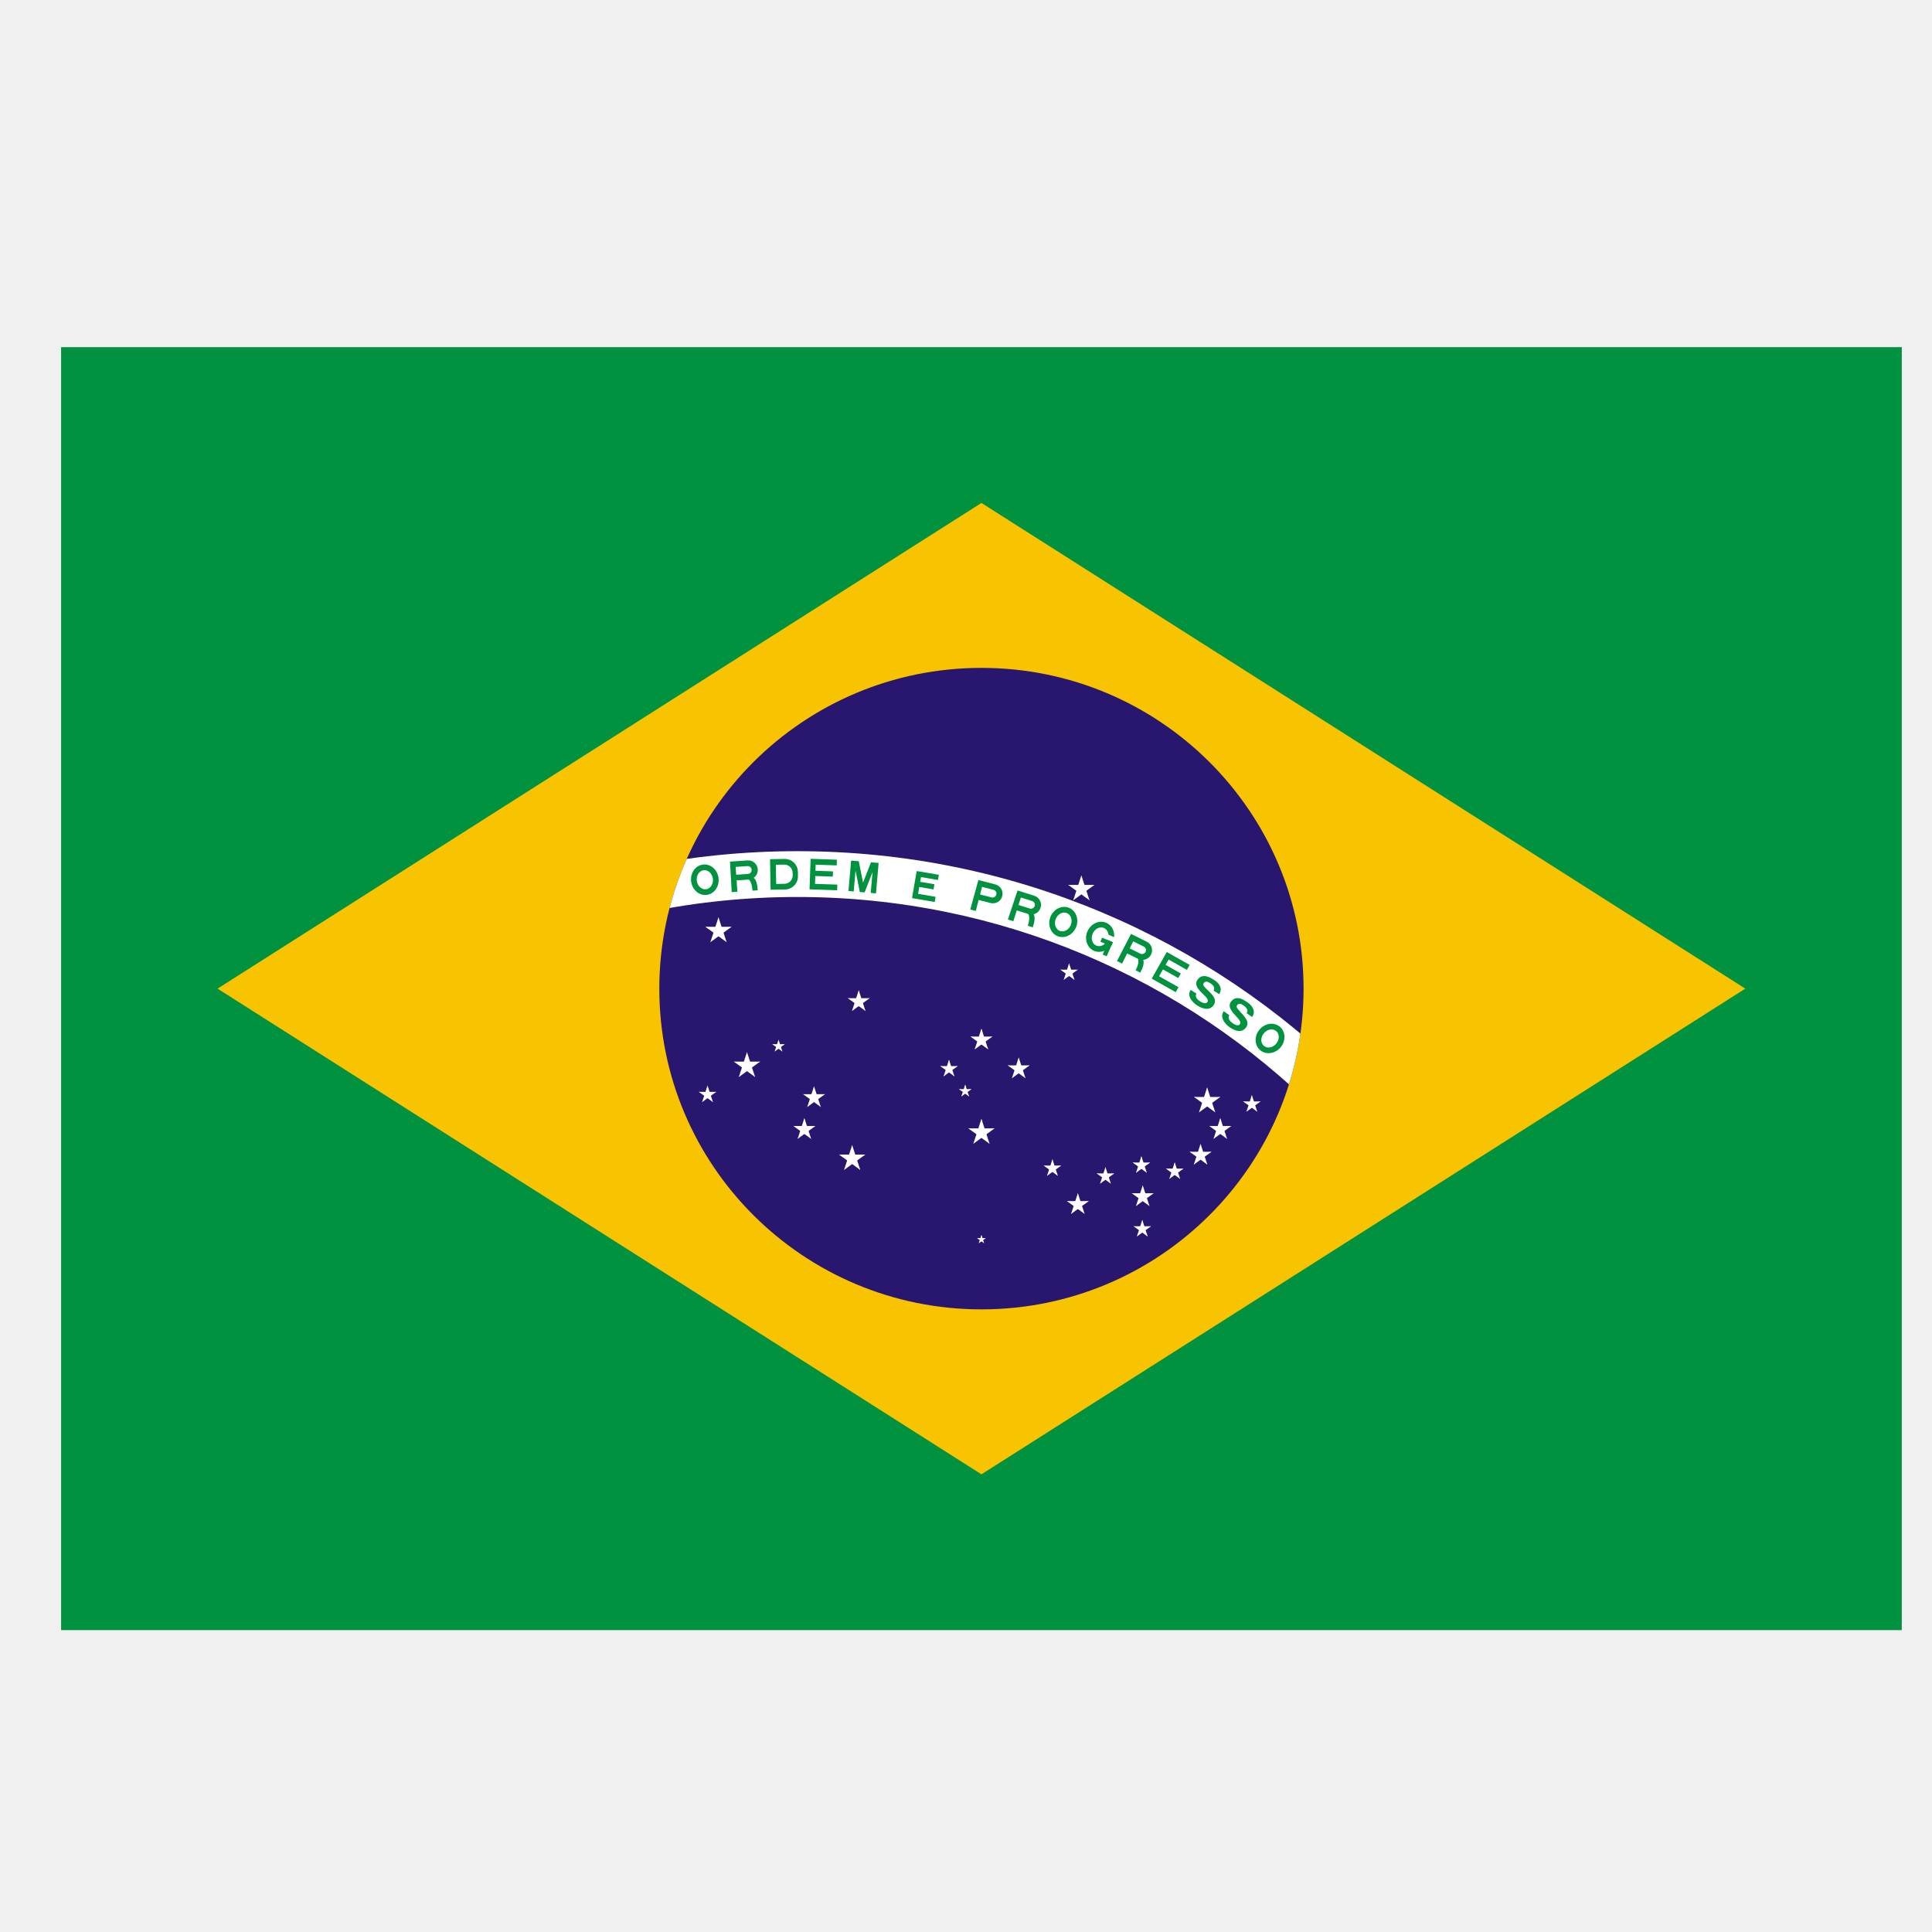
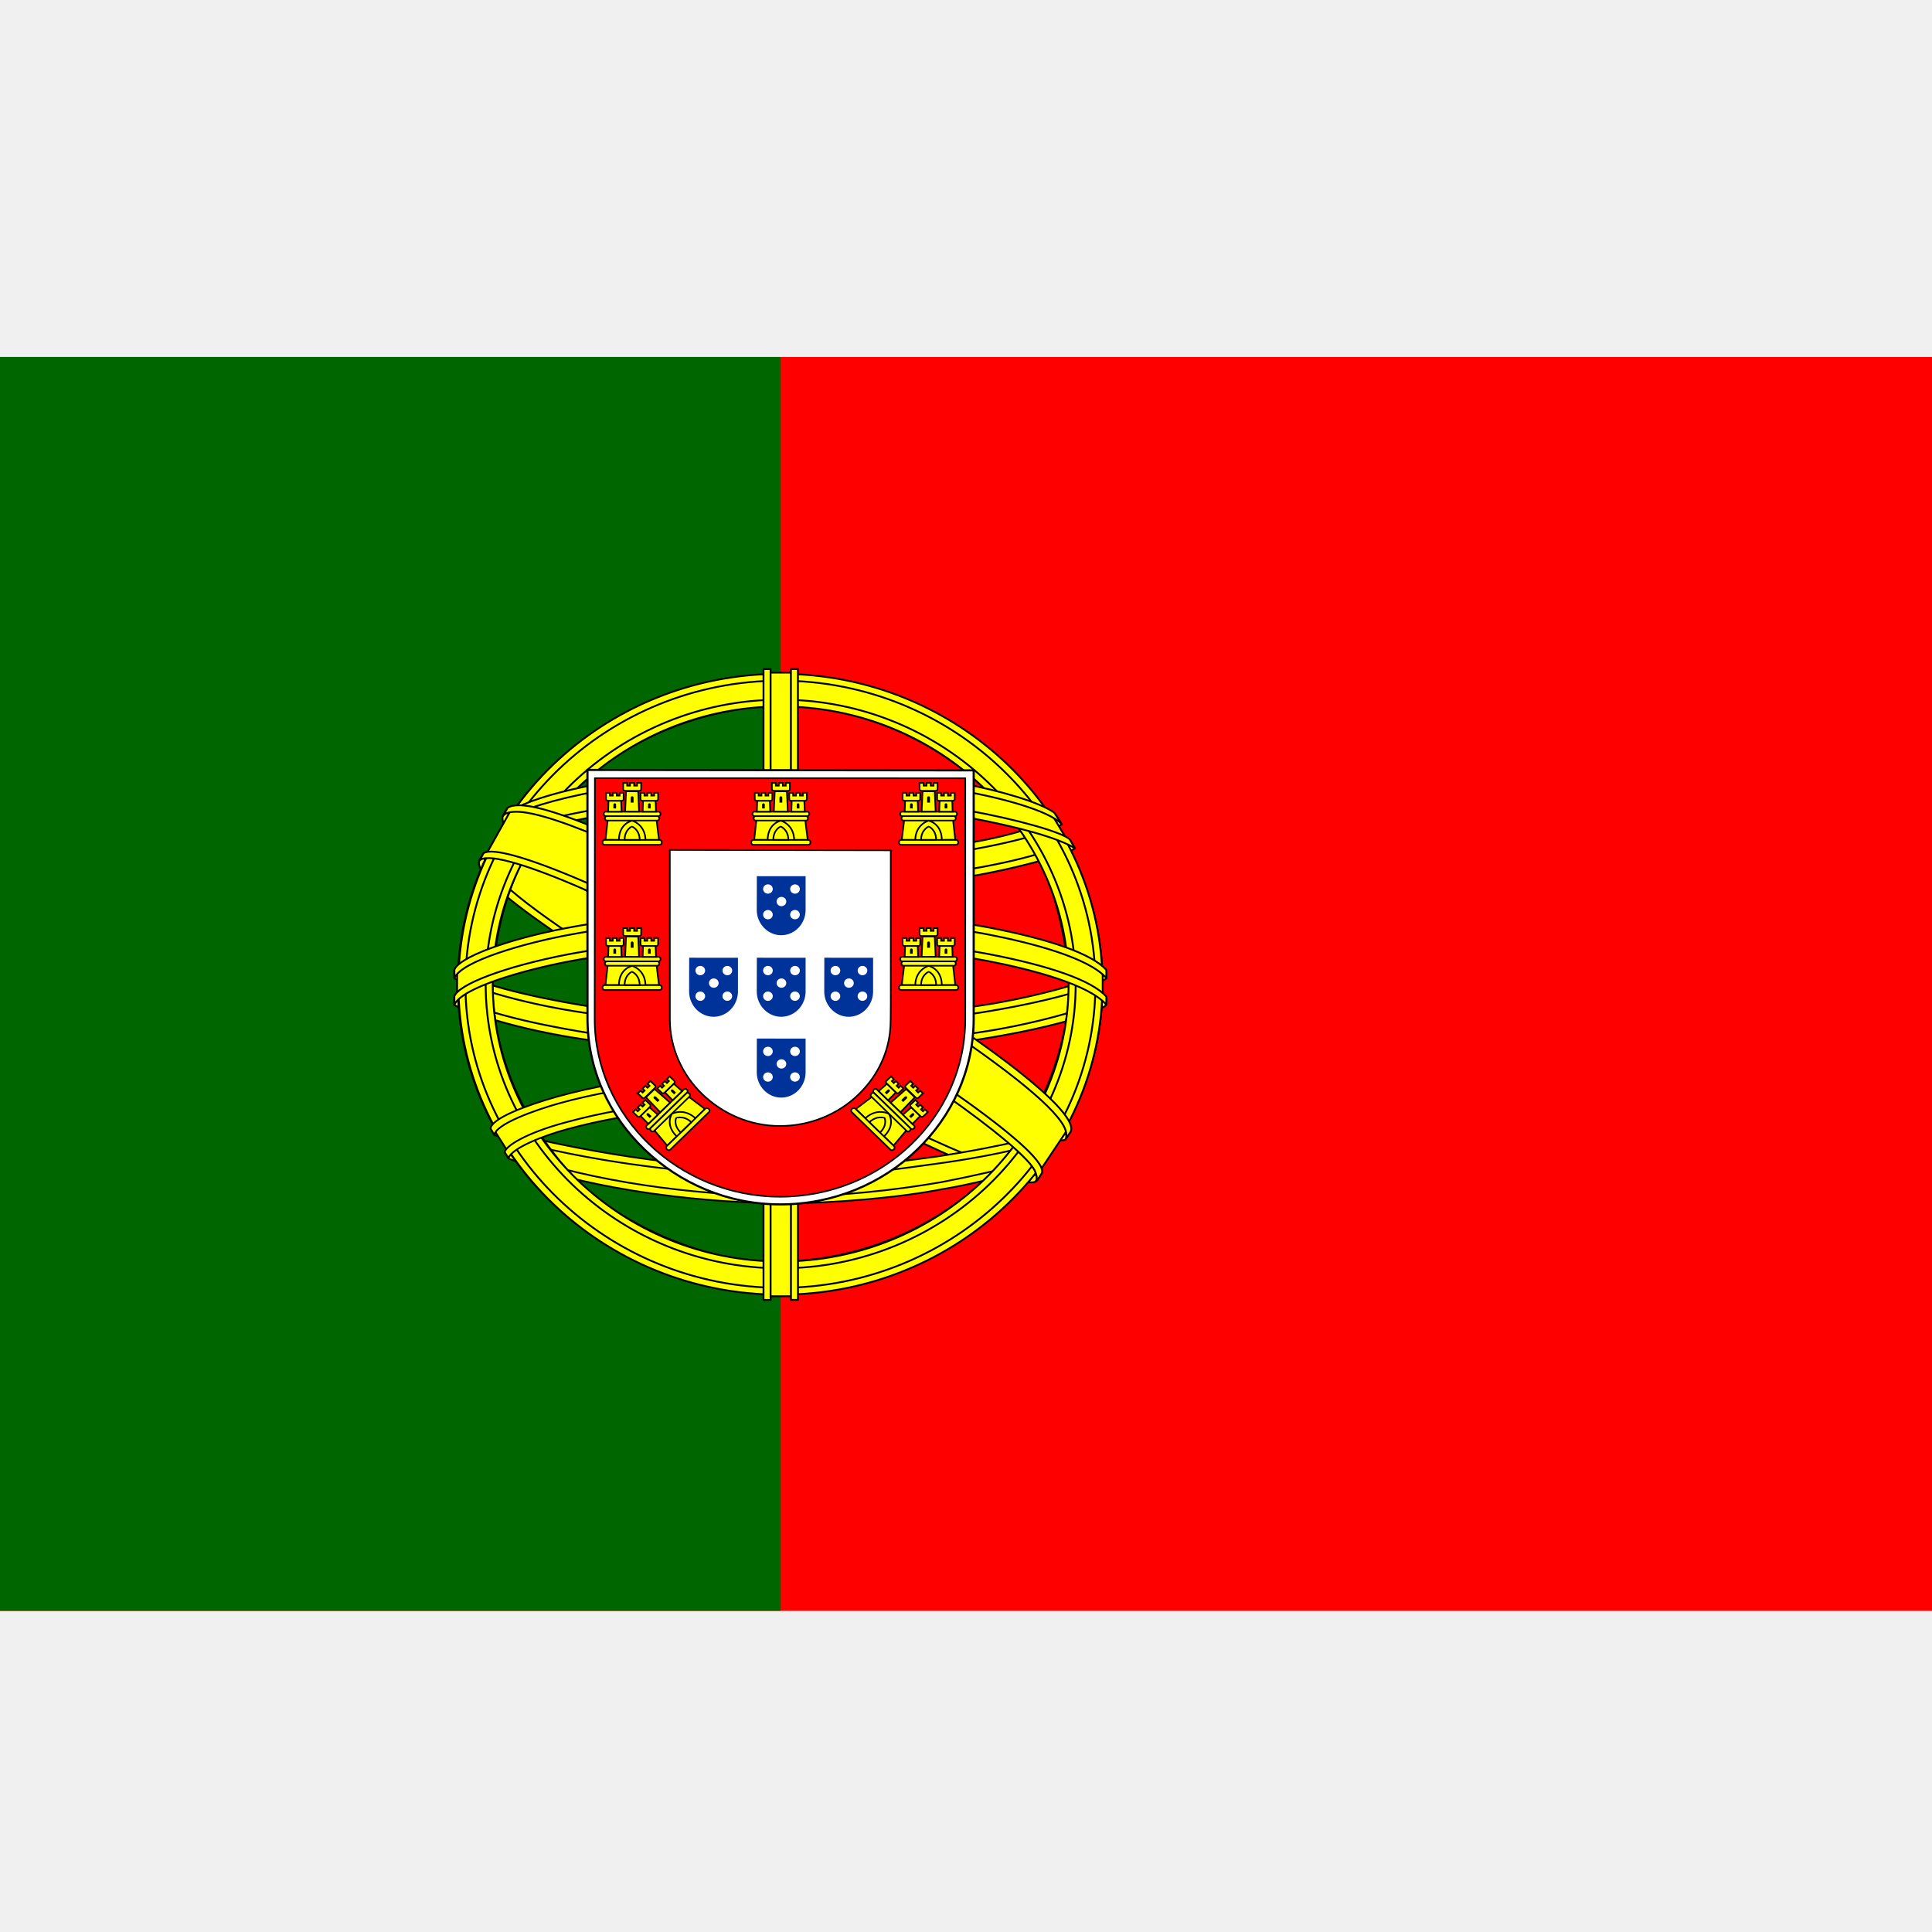
- <svg xmlns="http://www.w3.org/2000/svg" xmlns:xlink="http://www.w3.org/1999/xlink" height="256" width="256" version="1.1" viewBox="-2100 -1470 1493.333 1493.333">
-   <defs>
-     <path id="y" fill-rule="evenodd" d="m0 0a31.5 35 0 0 0 0 -70 31.5 35 0 0 0 0 70m0-13a18.5 22 0 0 0 0 -44 18.5 22 0 0 0 0 44" />
-     <g id="aa">
-       <use xlink:href="#ac" height="2940" width="4200" y="0" x="0" />
-       <path d="m28 0c0-10 0-32-15-32h-19c22 0 22 22 22 32" />
+ <svg xmlns="http://www.w3.org/2000/svg" xmlns:xlink="http://www.w3.org/1999/xlink" width="256" height="256" id="svg2" version="1.1">
+   <defs id="defs118" />
+   <g id="g3097" transform="matrix(0.4310345,0,0,0.4153613,0,47.3039)">
+     <rect id="rect4" height="400" width="600" x="0" y="0" style="fill:#ff0000" />
+     <rect id="rect6" height="400" width="240" x="0" y="0" style="fill:#006600" />
+     <g id="g8" style="fill:#ffff00;fill-rule:evenodd;stroke:#000000;stroke-width:0.573;stroke-linecap:round;stroke-linejoin:round">
+       <path id="path10" d="M 318.24,262.04 C 288.03,261.13 149.5,174.66 148.55,160.89 l 7.65,-12.757 c 13.741,19.966 155.36,104.06 169.27,101.08 l -7.23,12.823" />
+       <path id="path12" d="m 154.59,146.4 c -2.71,7.294 36.149,31.318 82.903,59.754 46.752,28.434 87.065,46.006 90.053,43.486 0.183,-0.325 1.47,-2.541 1.352,-2.523 -0.56,0.844 -1.923,1.11 -4.051,0.497 -12.631,-3.643 -45.575,-18.765 -86.374,-43.506 -40.798,-24.743 -76.294,-47.544 -81.811,-57.232 -0.384,-0.671 -0.657,-1.896 -0.601,-2.849 l -0.134,-0.002 -1.175,2.053 -0.161,0.322 h -8.8e-4 z m 164.36,116.04 c -0.512,0.93 -1.468,0.96 -3.282,0.761 -11.3,-1.251 -45.589,-17.925 -86.162,-42.213 -47.21,-28.26 -86.2,-54.01 -81.97,-60.74 l 1.151,-2.035 0.227,0.071 c -3.804,11.405 76.948,57.578 81.702,60.522 46.724,28.947 86.115,45.851 89.601,41.458 l -1.268,2.181 v -0.002 z" />
+       <path id="path14" d="m 240.17,169.23 c 30.237,-0.239 67.55,-4.132 89.023,-12.69 l -4.627,-7.517 c -12.692,7.025 -50.21,11.644 -84.652,12.335 -40.736,-0.375 -69.49,-4.168 -83.897,-13.835 l -4.367,8.005 c 26.484,11.207 53.623,13.587 88.52,13.703" />
+       <path id="path16" d="m 330.44,156.71 c -0.739,1.182 -14.743,6.011 -35.373,9.575 -13.988,2.132 -32.234,3.955 -55.004,3.978 -21.633,0.02 -39.305,-1.52 -52.684,-3.333 -21.656,-3.396 -32.833,-8.12 -36.965,-9.79 0.395,-0.786 0.649,-1.337 1.03,-2.071 11.895,4.736 23.124,7.592 36.279,9.616 13.291,1.8 30.75,3.362 52.276,3.342 22.664,-0.023 40.709,-1.984 54.616,-4.053 21.155,-3.412 32.711,-7.803 34.334,-9.842 l 1.494,2.579 h -0.002 z m -4.06,-7.623 c -2.293,1.841 -13.718,5.893 -33.819,9.103 -13.415,1.923 -30.472,3.643 -52.265,3.664 -20.704,0.02 -37.619,-1.375 -50.485,-3.249 -20.414,-2.666 -31.279,-7.475 -35.196,-8.878 0.39,-0.674 0.787,-1.342 1.194,-2.014 3.048,1.535 13.533,5.791 34.226,8.722 12.72,1.804 29.661,3.148 50.262,3.127 21.69,-0.022 38.553,-1.776 51.883,-3.688 20.205,-2.78 31.077,-7.947 32.728,-9.241 l 1.473,2.451 v 0.002 z" />
+       <path id="path18" d="m 140.88,205.66 c 18.598,10.003 59.905,15.044 98.994,15.391 35.591,0.056 81.958,-5.502 99.297,-14.69 l -0.477,-10.012 c -5.425,8.477 -55.113,16.609 -99.206,16.276 -44.093,-0.333 -85.038,-7.143 -98.687,-15.959 l 0.079,8.991" />
+       <path id="path20" d="m 340.12,204.22 8.8e-4,2.387 c -2.606,3.116 -18.946,7.825 -39.437,11.142 -15.595,2.391 -35.927,4.194 -61.262,4.194 -24.069,0 -43.263,-1.716 -58.148,-4.001 -23.529,-3.426 -38.579,-9.426 -41.6,-11.217 l 0.013,-2.785 c 9.075,6.033 33.661,10.447 41.917,11.798 14.788,2.27 33.868,3.973 57.817,3.973 25.216,0 45.434,-1.791 60.931,-4.166 14.701,-2.124 35.644,-7.646 39.767,-11.324 h 8.8e-4 z m 0.01,-8.492 8.8e-4,2.387 c -2.606,3.114 -18.946,7.824 -39.437,11.14 -15.595,2.391 -35.927,4.194 -61.262,4.194 -24.069,0 -43.263,-1.714 -58.148,-4.001 -23.529,-3.425 -38.579,-9.425 -41.6,-11.216 l 0.013,-2.785 c 9.075,6.032 33.661,10.447 41.917,11.796 14.788,2.272 33.868,3.976 57.817,3.976 25.216,0 45.434,-1.792 60.931,-4.169 14.701,-2.124 35.644,-7.646 39.767,-11.324 l 8.8e-4,0.002 z" />
+       <path id="path22" d="m 239.79,260.32 c -42.772,-0.255 -79.421,-11.659 -87.16,-13.544 l 5.643,8.834 c 13.67,5.75 49.424,14.32 81.927,13.371 32.504,-0.948 60.91,-3.466 80.928,-13.211 l 5.786,-9.155 c -13.642,6.425 -60.068,13.639 -87.125,13.705" />
+       <path id="path24" d="m 323.3,253.72 c -0.85,1.299 -1.717,2.582 -2.596,3.829 -9.442,3.329 -24.319,6.824 -30.597,7.844 -12.824,2.642 -32.665,4.594 -50.274,4.603 -37.89,-0.555 -68.905,-7.972 -83.496,-14.299 l -1.177,-2.024 0.192,-0.304 1.997,0.774 c 25.948,9.283 55.091,12.987 82.698,13.652 17.538,0.062 35.095,-2.01 49.292,-4.549 21.771,-4.362 30.574,-7.65 33.275,-9.14 l 0.687,-0.385 h -8.8e-4 z m 5.017,-8.275 c 0.022,0.026 0.044,0.05 0.065,0.078 -0.636,1.073 -1.291,2.165 -1.962,3.262 -5.036,1.8 -18.702,5.799 -38.659,8.589 -13.149,1.791 -21.322,3.526 -47.479,4.034 -49.015,-1.247 -80.75,-10.831 -88.289,-13.195 l -1.117,-2.143 c 28.406,7.415 57.422,12.592 89.408,13.121 23.931,-0.51 34.112,-2.272 47.152,-4.05 23.271,-3.619 34.996,-7.45 38.515,-8.556 -0.044,-0.064 -0.096,-0.131 -0.154,-0.199 l 2.523,-0.943 -0.002,0.002 z" style="stroke-width:0.55" />
+       <path id="path26" d="m 328.83,197.76 c 0.139,28.137 -14.26,53.386 -25.858,64.525 -16.408,15.759 -38.163,25.896 -63.569,26.363 -28.37,0.521 -55.12,-17.974 -62.295,-26.099 -14.028,-15.885 -25.449,-36.057 -25.815,-63.243 1.738,-30.709 13.793,-52.1 31.268,-66.769 17.475,-14.669 40.743,-21.813 60.121,-21.302 22.358,0.59 48.475,11.558 66.521,33.332 11.823,14.266 16.943,29.748 19.627,53.193 z m -89.186,-96.342 c 54.485,0 99.296,44.338 99.296,98.703 0,54.364 -44.811,98.704 -99.296,98.704 -54.485,0 -98.924,-44.339 -98.924,-98.704 0,-54.365 44.439,-98.703 98.924,-98.703" />
+       <path id="path28" d="m 239.91,101.08 c 54.534,0 99.011,44.483 99.011,99.022 0,54.538 -44.478,99.02 -99.011,99.02 -54.534,0 -99.011,-44.481 -99.011,-99.02 0,-54.539 44.478,-99.022 99.011,-99.022 z m -96.832,99.022 c 0,53.26 43.736,96.842 96.832,96.842 53.097,0 96.833,-43.582 96.833,-96.842 0,-53.262 -43.737,-96.844 -96.833,-96.844 -53.096,0 -96.832,43.584 -96.832,96.844 z" />
+       <path id="path30" d="m 239.99,109.31 c 49.731,0 90.693,40.821 90.693,90.704 0,49.884 -40.963,90.703 -90.693,90.703 -49.73,0 -90.693,-40.819 -90.693,-90.703 0,-49.883 40.964,-90.704 90.693,-90.704 z m -88.515,90.703 c 0,48.685 39.979,88.524 88.515,88.524 48.536,0 88.515,-39.839 88.515,-88.524 0,-48.686 -39.978,-88.525 -88.515,-88.525 -48.536,0 -88.515,39.839 -88.515,88.525 z" />
+       <path id="path32" d="m 243.98,100.68 -8.485,0 0.01,198.96 8.515,0 z" />
+       <path id="path34" d="m 243.13,99.546 h 2.16 l 0.018,201.25 h -2.162 l -0.016,-201.25 z m -8.421,0.002 h 2.177 l 0.003,201.25 H 234.71 v -201.25 z" />
+       <path id="path36" d="m 338.99,203.935 0,-7.355 -5.99,-5.58 -34,-9 -49,-5 -59,3 -42,10 -8.48,6.28 0,7.357 21.48,-9.637 51,-8 h 49 l 36,4 25,6 z" />
+       <path id="path38" d="m 239.95,184.77 c 23.383,-0.043 46.07,2.215 64.065,5.719 18.569,3.712 31.637,8.356 36.105,13.571 l -0.005,2.582 c -5.388,-6.49 -22.973,-11.248 -36.518,-13.968 -17.858,-3.474 -40.393,-5.717 -63.647,-5.674 -24.538,0.046 -47.387,2.37 -64.984,5.803 -14.12,2.802 -32.951,8.368 -35.302,13.858 v -2.689 c 1.291,-3.8 15.313,-9.479 34.984,-13.417 17.729,-3.457 40.62,-5.742 65.302,-5.786 z m 0.01,-8.492 c 23.383,-0.042 46.07,2.217 64.065,5.719 18.569,3.714 31.637,8.356 36.105,13.571 l -0.005,2.582 c -5.388,-6.489 -22.973,-11.247 -36.518,-13.966 -17.858,-3.476 -40.393,-5.718 -63.647,-5.674 -24.538,0.044 -47.276,2.37 -64.875,5.801 -13.626,2.583 -33.226,8.37 -35.412,13.86 v -2.691 c 1.291,-3.759 15.597,-9.641 34.985,-13.417 17.729,-3.457 40.62,-5.74 65.302,-5.786 z" />
+       <path id="path40" d="m 239.48,132.96 c 36.849,-0.184 68.99,5.152 83.695,12.685 l 5.364,9.279 c -12.781,-6.888 -47.456,-14.05 -89.005,-12.979 -33.854,0.208 -70.027,3.727 -88.176,13.41 l 6.404,-10.709 c 14.895,-7.724 50.022,-11.643 81.72,-11.684" />
+       <path id="path42" d="m 239.97,140.62 c 21.017,-0.056 41.325,1.13 57.476,4.044 15.041,2.799 29.385,7.001 31.436,9.26 l 1.59,2.81 c -4.988,-3.257 -17.401,-6.884 -33.339,-9.906 -16.006,-3.008 -36.3,-4.005 -57.2,-3.95 -23.722,-0.081 -42.152,1.171 -57.969,3.929 -16.728,3.13 -28.334,7.601 -31.197,9.726 l 1.558,-2.97 c 5.563,-2.838 14.39,-6.259 29.223,-8.93 16.357,-2.988 34.983,-3.884 58.423,-4.013 h -8.8e-4 z m -0.009,-8.484 c 20.113,-0.053 39.972,1.068 55.452,3.851 12.209,2.377 24.283,6.087 28.704,9.389 l 2.326,3.695 c -3.954,-4.395 -18.836,-8.559 -31.974,-10.892 -15.361,-2.649 -34.395,-3.698 -54.508,-3.866 -21.108,0.059 -40.615,1.352 -55.752,4.108 -14.441,2.748 -23.76,6.002 -27.703,8.543 l 2.045,-3.087 c 5.441,-2.865 14.232,-5.495 25.303,-7.646 15.249,-2.776 34.876,-4.036 56.108,-4.095 z" />
+       <path id="path44" d="m 289.15,241.26 c -18.218,-3.401 -36.469,-3.895 -49.217,-3.745 -61.407,0.72 -81.244,12.609 -83.665,16.209 l -4.589,-7.481 c 15.634,-11.332 49.073,-17.687 88.587,-17.037 20.518,0.336 38.224,1.699 53.119,4.583 l -4.236,7.473" />
+       <path id="path46" d="m 239.58,236.46 c 17.082,0.255 33.849,0.96 50.033,3.978 l -1.172,2.069 c -15.031,-2.775 -31.055,-3.837 -48.803,-3.75 -22.663,-0.177 -45.585,1.939 -65.541,7.667 -6.297,1.752 -16.721,5.801 -17.784,9.146 l -1.166,-1.923 c 0.336,-1.977 6.636,-6.081 18.414,-9.39 22.858,-6.546 44.239,-7.649 66.019,-7.799 v 0.002 z m 0.775,-8.596 c 17.698,0.331 35.975,1.149 53.74,4.668 l -1.221,2.154 c -16.042,-3.185 -31.369,-4.247 -52.415,-4.57 -22.735,0.041 -46.851,1.663 -68.778,8.037 -7.079,2.062 -19.297,6.52 -19.704,10.05 l -1.166,-2.066 c 0.265,-3.206 10.842,-7.388 20.358,-10.156 22.096,-6.424 46.275,-8.076 69.186,-8.117 z" style="stroke-width:0.55" />
+       <path id="path48" d="M 327.58,247.38 320.201,258.829 299,240 244,203 182,169 149.81,157.99 156.67,145.27 159,144 l 20,5 66,34 38,24 32,23 13,15 z" />
+       <path id="path50" d="m 148.65,158.29 c 5.646,-3.829 47.139,14.655 90.555,40.834 43.301,26.254 84.677,55.921 80.942,61.473 l -1.228,1.932 -0.564,0.445 c 0.121,-0.086 0.743,-0.848 -0.061,-2.906 -1.845,-6.07 -31.195,-29.491 -79.894,-58.895 -47.475,-28.309 -87.041,-45.371 -90.997,-40.494 l 1.247,-2.389 h -8.9e-4 z m 180.44,88.927 c 3.57,-7.052 -34.916,-36.044 -82.632,-64.272 -48.813,-27.666 -83.994,-43.951 -90.42,-39.095 l -1.428,2.599 c -0.012,0.143 0.052,-0.177 0.354,-0.41 1.169,-1.02 3.105,-0.951 3.979,-0.967 11.065,0.166 42.667,14.709 87.006,40.128 19.428,11.315 82.071,51.491 81.832,62.789 0.017,0.971 0.08,1.171 -0.285,1.652 l 1.594,-2.424 v -0.002 z" />
    </g>
-     <path id="af" fill-rule="evenodd" d="m-31.5 0h33a30 30 0 0 0 30 -30v-10a30 30 0 0 0 -30 -30h-33zm13-13h19a19 19 0 0 0 19 -19v-6a19 19 0 0 0 -19 -19h-19z" />
-     <path id="ab" d="m0 0h63v-13h-51v-18h40v-12h-40v-14h48v-13h-60z" transform="translate(-31.5)" />
-     <path id="ai" d="m-31.5 0h12v-48l14 48h11l14-48v48h12v-70h-17.5l-14 48-14-48h-17.5z" />
-     <path id="ag" d="m-26.25 0h52.5v-12h-40.5v-16h33v-12h-33v-11h39.25v-12h-51.25z" />
-     <path id="ac" fill-rule="evenodd" d="m-31.5 0h13v-26h28a22 22 0 0 0 0 -44h-40zm13-39h27a9 9 0 0 0 0 -18h-27z" />
-     <g id="ah">
-       <clipPath id="al">
-         <path d="m-31.5 0v-70h63v70zm31.5-47v12h31.5v-12z" />
-       </clipPath>
-       <use clip-path="url(#al)" xlink:href="#y" height="2940" width="4200" y="0" x="0" />
-       <rect y="-35" width="26.5" x="5" height="10" />
-       <rect y="-35" width="10" x="21.5" height="35" />
-     </g>
-     <path id="ad" d="m-15.75-22c0 7 6.75 10.5 16.75 10.5s14.74-3.25 14.75-7.75c0-14.25-46.75-5.25-46.5-30.25 0.25-21.5 24.75-20.5 33.75-20.5s26 4 25.75 21.25h-15.25c0-7.5-7-10.25-15-10.25-7.75 0-13.25 1.25-13.25 8.5-0.25 11.75 46.25 4 46.25 28.75 0 18.25-18 21.75-31.5 21.75-11.5 0-31.55-4.5-31.5-22z" />
-     <g id="x">
-       <g id="z">
-         <polygon id="an" points="0 0 0 1 0.5 1" transform="matrix(.95106 .30902 -.30902 .95106 0 -1)" />
-         <use xlink:href="#an" transform="scale(-1,1)" height="2940" width="4200" y="0" x="0" />
+     <g id="g52">
+       <path id="path54" d="m 180.6,211.01 c 0,16.271 6.663,30.987 17.457,41.742 10.815,10.778 25.512,17.579 41.809,17.579 16.381,0 31.247,-6.652 42.016,-17.389 10.769,-10.735 17.443,-25.552 17.446,-41.88 h -0.002 v -79.189 l -118.74,-0.141 0.012,79.278 h 0.002 z" style="fill:#ffffff;stroke:#000000;stroke-width:0.67" />
+       <path id="path56" d="m 182.82,211.12 v 0.045 c 0,15.557 6.441,29.724 16.775,40.009 10.354,10.305 24.614,16.712 40.214,16.712 15.681,0 29.912,-6.361 40.222,-16.626 10.308,-10.265 16.697,-24.433 16.699,-40.044 h -0.002 V 134.39 l -113.84,-0.018 -0.07,76.748 m 91.022,-53.747 0.004,48.891 -0.041,5.172 h 8.8e-4 c 0,1.361 -0.082,2.912 -0.241,4.233 -0.925,7.729 -4.48,14.467 -9.745,19.708 -6.164,6.136 -14.671,9.941 -24.047,9.941 -9.327,0 -17.639,-3.938 -23.829,-10.1 -6.35,-6.32 -10.03,-14.986 -10.03,-23.947 l -0.013,-54.023 67.94,0.123 0.002,0.002 z" style="fill:#ff0000;stroke:#000000;stroke-width:0.507" />
+       <g id="castle3">
+         <g id="castle" style="fill:#ffff00;stroke:#000000;stroke-width:0.5">
+           <path id="path60" d="m 190.19,154.43 c 0.135,-5.521 4.052,-6.828 4.081,-6.847 0.028,-0.018 4.231,1.408 4.217,6.899 l -8.298,-0.051" style="stroke:none" />
+           <path id="path62" d="m 186.81,147.69 -0.682,6.345 4.141,0.009 c 0.04,-5.249 3.974,-6.122 4.069,-6.103 0.089,-0.005 3.989,1.161 4.093,6.103 h 4.151 l -0.75,-6.393 -15.022,0.038 v 0.002 z" />
+           <path id="path64" d="m 185.85,154.06 h 16.946 c 0.357,0 0.649,0.353 0.649,0.784 0,0.43 -0.292,0.781 -0.649,0.781 H 185.85 c -0.357,0 -0.649,-0.351 -0.649,-0.781 0,-0.431 0.292,-0.784 0.649,-0.784 z" />
+           <path id="path66" d="m 192.01,154.03 c 0.018,-3.313 2.262,-4.25 2.274,-4.248 8.8e-4,0 2.342,0.967 2.361,4.248 h -4.634" />
+           <path id="path68" d="m 186.21,145.05 h 16.245 c 0.342,0 0.623,0.318 0.623,0.705 0,0.387 -0.28,0.705 -0.623,0.705 H 186.21 c -0.342,0 -0.623,-0.316 -0.623,-0.705 0,-0.386 0.28,-0.705 0.623,-0.705 z" />
+           <path id="path70" d="m 186.55,146.47 h 15.538 c 0.327,0 0.595,0.317 0.595,0.704 0,0.388 -0.268,0.705 -0.595,0.705 H 186.55 c -0.327,0 -0.595,-0.317 -0.595,-0.705 0,-0.387 0.268,-0.704 0.595,-0.704 z" />
+           <path id="path72" d="m 191.57,135.88 1.227,0.002 v 0.871 h 0.895 v -0.891 l 1.257,0.004 v 0.887 h 0.898 v -0.891 h 1.258 l -0.002,2.012 c 0,0.316 -0.254,0.52 -0.549,0.52 h -4.411 c -0.296,0 -0.57,-0.237 -0.571,-0.527 l -0.003,-1.988 h 8.8e-4 z" />
+           <path id="path74" d="m 196.19,138.57 0.277,6.451 -4.303,-0.016 0.285,-6.452 3.741,0.017" />
+           <path d="m 190.94,141.56 0.131,3.478 -4.126,0.002 0.116,-3.479 h 3.879 -8.9e-4 z" id="cp1" />
+           <use id="use77" x="10.609" xlink:href="#cp1" y="0" width="600" height="400" />
+           <path d="m 186.3,139.04 1.199,0.003 v 0.872 h 0.877 v -0.893 l 1.229,0.004 v 0.889 h 0.879 v -0.893 l 1.23,0.002 -0.002,2.012 c 0,0.314 -0.249,0.519 -0.536,0.519 h -4.317 c -0.289,0 -0.558,-0.235 -0.559,-0.526 l -0.003,-1.989 h 8.8e-4 z" id="cp2" />
+           <use id="use80" x="10.609" xlink:href="#cp2" y="0" width="600" height="400" />
+           <path id="path82" d="m 193.9,140.61 c -0.026,-0.627 0.877,-0.634 0.866,0 v 1.536 h -0.866 v -1.536" style="fill:#000000;stroke:none" />
+           <path d="m 188.57,142.84 c -0.003,-0.606 0.837,-0.618 0.826,0 v 1.187 h -0.826 v -1.187" id="cp3" style="fill:#000000;stroke:none" />
+           <use id="use85" x="10.641" xlink:href="#cp3" y="0" width="600" height="400" />
+         </g>
+         <use id="use87" y="46.32" xlink:href="#castle" x="0" width="600" height="400" />
+         <use id="use89" transform="matrix(0.7046089,-0.7095959,0.7095959,0.7046089,-35.34146,275.109)" xlink:href="#castle" x="0" y="0" width="600" height="400" />
      </g>
-       <use xlink:href="#z" transform="rotate(72.001)" height="2940" width="4200" y="0" x="0" />
-       <use xlink:href="#z" transform="rotate(-72.001)" height="2940" width="4200" y="0" x="0" />
-       <use xlink:href="#z" transform="rotate(144)" height="2940" width="4200" y="0" x="0" />
-       <use xlink:href="#z" transform="rotate(216)" height="2940" width="4200" y="0" x="0" />
-     </g>
-     <use id="w" xlink:href="#x" transform="scale(31.5)" height="2940" width="4200" y="0" x="0" />
-     <use id="u" xlink:href="#x" transform="scale(26.25)" height="2940" width="4200" y="0" x="0" />
-     <use id="v" xlink:href="#x" transform="scale(21)" height="2940" width="4200" y="0" x="0" />
-     <use id="ae" xlink:href="#x" transform="scale(15)" height="2940" width="4200" y="0" x="0" />
-     <use id="am" xlink:href="#x" transform="scale(10.5)" height="2940" width="4200" y="0" x="0" />
-   </defs>
-   <clipPath id="ak">
-     <use xlink:href="#aj" transform="translate(0,1446.7)" height="2940" width="4200" y="0" x="0" />
-   </clipPath>
-   <g transform="matrix(.33875 0 0 .3373 -1341.4 -217.87)">
-     <rect height="2940" width="4200" y="-2916.7" x="-2100" fill="#00923f" />
-     <path fill="#f8c300" d="m-1743-1446.7 1743 1113 1743-1113-1743-1113z" />
-     <circle id="aj" transform="translate(0,-1446.7)" cy="0" cx="0" r="735" fill="#28166f" />
-     <path d="m-2205 1470a1785 1785 0 0 1 3570 0h-105a1680 1680 0 1 0 -3360 0z" clip-path="url(#ak)" transform="translate(0,-1446.7)" fill="#fff" />
-     <g fill="#00923f" transform="translate(-420,23.333)">
-       <g transform="rotate(-7)">
-         <use xlink:href="#y" transform="translate(0,-1697.5)" height="2940" width="4200" y="0" x="0" />
-         <use xlink:href="#aa" transform="matrix(.99863 .052336 -.052336 .99863 88.84 -1695.2)" height="2940" width="4200" y="0" x="0" />
-         <use xlink:href="#af" transform="matrix(.99452 .10453 -.10453 .99452 177.44 -1688.2)" height="2940" width="4200" y="0" x="0" />
-         <use xlink:href="#ab" transform="matrix(.98769 .15643 -.15643 .98769 265.55 -1676.6)" height="2940" width="4200" y="0" x="0" />
-         <use xlink:href="#ai" transform="matrix(.97815 .20791 -.20791 .97815 352.93 -1660.4)" height="2940" width="4200" y="0" x="0" />
+       <use id="use91" x="45.714" xlink:href="#castle" y="0" width="600" height="400" />
+       <use id="use93" transform="matrix(-1,0,0,1,479.7919,0)" xlink:href="#castle3" x="0" y="0" width="600" height="400" />
+       <g id="quina" style="fill:#ffffff">
+         <path id="path96" d="m 232.636,202.406 v 0.005 c 0,2.212 0.849,4.227 2.212,5.689 1.365,1.467 3.245,2.378 5.302,2.378 2.067,0 3.944,-0.905 5.303,-2.365 1.358,-1.459 2.202,-3.472 2.202,-5.693 v -10.768 l -14.992,-0.012 -0.027,10.766" style="fill:#003399" />
+         <circle id="circle98" r="1.486" cy="195.735" cx="236.074" d="m 237.56,195.735 c 0,0.821 -0.665,1.486 -1.486,1.486 -0.821,0 -1.486,-0.665 -1.486,-1.486 0,-0.821 0.665,-1.486 1.486,-1.486 0.821,0 1.486,0.665 1.486,1.486 z" />
+         <circle id="circle100" r="1.486" cy="195.742" cx="244.392" d="m 245.878,195.742 c 0,0.821 -0.665,1.486 -1.486,1.486 -0.821,0 -1.486,-0.665 -1.486,-1.486 0,-0.821 0.665,-1.486 1.486,-1.486 0.821,0 1.486,0.665 1.486,1.486 z" />
+         <circle id="circle102" r="1.486" cy="199.735" cx="240.225" d="m 241.711,199.735 c 0,0.821 -0.665,1.486 -1.486,1.486 -0.821,0 -1.486,-0.665 -1.486,-1.486 0,-0.821 0.665,-1.486 1.486,-1.486 0.821,0 1.486,0.665 1.486,1.486 z" />
+         <circle id="circle104" r="1.486" cy="203.916" cx="236.074" d="m 237.56,203.916 c 0,0.821 -0.665,1.486 -1.486,1.486 -0.821,0 -1.486,-0.665 -1.486,-1.486 0,-0.821 0.665,-1.486 1.486,-1.486 0.821,0 1.486,0.665 1.486,1.486 z" />
+         <circle id="circle106" r="1.486" cy="203.905" cx="244.383" d="m 245.869,203.905 c 0,0.821 -0.665,1.486 -1.486,1.486 -0.821,0 -1.486,-0.665 -1.486,-1.486 0,-0.821 0.665,-1.486 1.486,-1.486 0.821,0 1.486,0.665 1.486,1.486 z" />
      </g>
-       <use xlink:href="#ag" transform="matrix(.98556 .16935 -.16935 .98556 287.47 -1673)" height="2940" width="4200" y="0" x="0" />
-       <g transform="rotate(14.5)">
-         <use xlink:href="#ac" transform="translate(0,-1697.5)" height="2940" width="4200" y="0" x="0" />
-         <use xlink:href="#aa" transform="matrix(.99863 .052336 -.052336 .99863 88.84 -1695.2)" height="2940" width="4200" y="0" x="0" />
-         <use xlink:href="#y" transform="matrix(.99452 .10453 -.10453 .99452 177.44 -1688.2)" height="2940" width="4200" y="0" x="0" />
-         <use xlink:href="#ah" transform="matrix(.98769 .15643 -.15643 .98769 265.55 -1676.6)" height="2940" width="4200" y="0" x="0" />
-         <use xlink:href="#aa" transform="matrix(.97815 .20791 -.20791 .97815 352.93 -1660.4)" height="2940" width="4200" y="0" x="0" />
-         <use xlink:href="#ab" transform="matrix(.96593 .25882 -.25882 .96593 439.35 -1639.7)" height="2940" width="4200" y="0" x="0" />
-         <use xlink:href="#ad" transform="matrix(.95106 .30902 -.30902 .95106 524.56 -1614.4)" height="2940" width="4200" y="0" x="0" />
-         <use xlink:href="#ad" transform="matrix(.93358 .35837 -.35837 .93358 608.33 -1584.8)" height="2940" width="4200" y="0" x="0" />
-         <use xlink:href="#y" transform="matrix(.91355 .40674 -.40674 .91355 690.44 -1550.7)" height="2940" width="4200" y="0" x="0" />
-       </g>
-     </g>
-     <g fill="#fff" transform="translate(0,-1446.7)">
-       <use xlink:href="#w" transform="translate(-600,-132)" height="2940" width="4200" y="0" x="0" />
-       <use xlink:href="#w" transform="translate(-535,177)" height="2940" width="4200" y="0" x="0" />
-       <use xlink:href="#v" transform="translate(-625,243)" height="2940" width="4200" y="0" x="0" />
-       <use xlink:href="#ae" transform="translate(-463,132)" height="2940" width="4200" y="0" x="0" />
-       <use xlink:href="#u" transform="translate(-382,250)" height="2940" width="4200" y="0" x="0" />
-       <use xlink:href="#u" transform="translate(-404,323)" height="2940" width="4200" y="0" x="0" />
-       <use xlink:href="#w" transform="translate(228,-228)" height="2940" width="4200" y="0" x="0" />
-       <use xlink:href="#w" transform="translate(515,258)" height="2940" width="4200" y="0" x="0" />
-       <use xlink:href="#v" transform="translate(617,265)" height="2940" width="4200" y="0" x="0" />
-       <use xlink:href="#u" transform="translate(545,323)" height="2940" width="4200" y="0" x="0" />
-       <use xlink:href="#u" transform="translate(368,477)" height="2940" width="4200" y="0" x="0" />
-       <use xlink:href="#v" transform="translate(367,551)" height="2940" width="4200" y="0" x="0" />
-       <use xlink:href="#v" transform="translate(441,419)" height="2940" width="4200" y="0" x="0" />
-       <use xlink:href="#u" transform="translate(500,382)" height="2940" width="4200" y="0" x="0" />
-       <use xlink:href="#v" transform="translate(365,405)" height="2940" width="4200" y="0" x="0" />
-       <use xlink:href="#u" transform="translate(-280,30)" height="2940" width="4200" y="0" x="0" />
-       <use xlink:href="#v" transform="translate(200,-37)" height="2940" width="4200" y="0" x="0" />
-       <use xlink:href="#w" transform="translate(0,330)" height="2940" width="4200" y="0" x="0" />
-       <use xlink:href="#u" transform="translate(85,184)" height="2940" width="4200" y="0" x="0" />
-       <use xlink:href="#u" transform="translate(0,118)" height="2940" width="4200" y="0" x="0" />
-       <use xlink:href="#v" transform="translate(-74,184)" height="2940" width="4200" y="0" x="0" />
-       <use xlink:href="#ae" transform="translate(-37,235)" height="2940" width="4200" y="0" x="0" />
-       <use xlink:href="#u" transform="translate(220,495)" height="2940" width="4200" y="0" x="0" />
-       <use xlink:href="#v" transform="translate(283,430)" height="2940" width="4200" y="0" x="0" />
-       <use xlink:href="#v" transform="translate(162,412)" height="2940" width="4200" y="0" x="0" />
-       <use xlink:href="#w" transform="translate(-295,390)" height="2940" width="4200" y="0" x="0" />
-       <use xlink:href="#am" transform="translate(0,575)" height="2940" width="4200" y="0" x="0" />
+       <use id="use108" y="-26.016" xlink:href="#quina" x="0" width="600" height="400" />
+       <use id="use110" x="-20.799" xlink:href="#quina" y="0" width="600" height="400" />
+       <use id="use112" x="20.745" xlink:href="#quina" y="0" width="600" height="400" />
+       <use id="use114" y="25.784" xlink:href="#quina" x="0" width="600" height="400" />
    </g>
  </g>
</svg>
